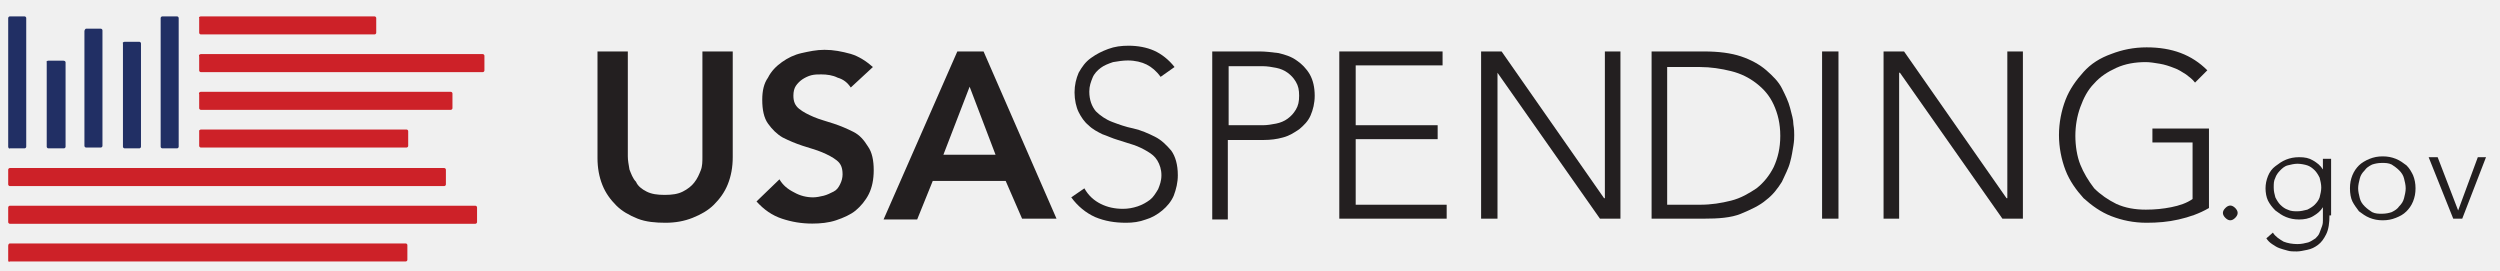
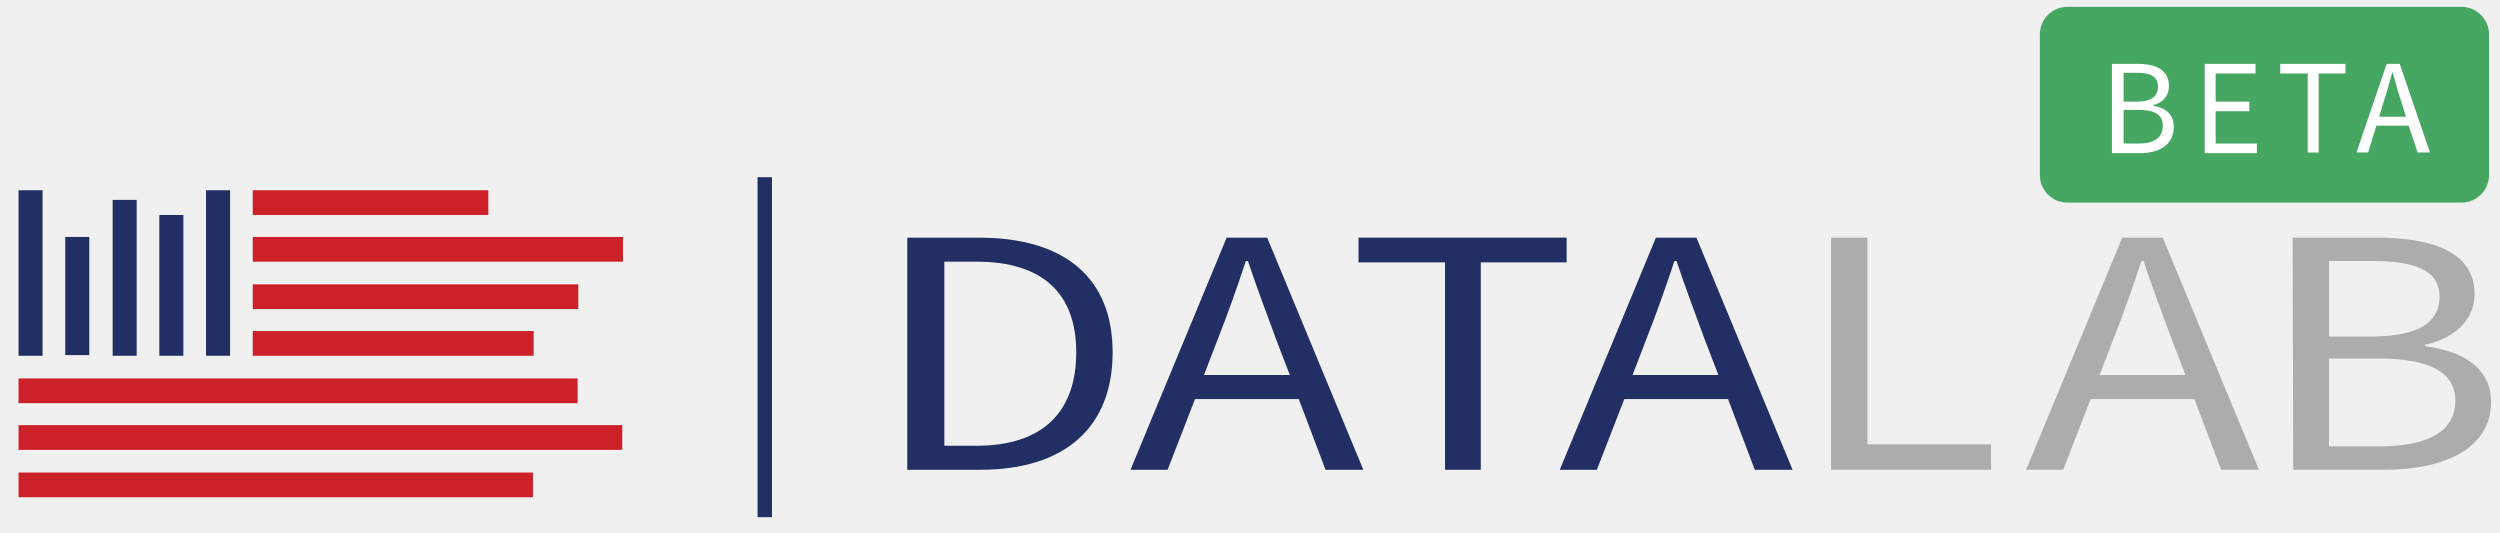
- <svg xmlns="http://www.w3.org/2000/svg" version="1.1" id="Layer_1" x="0px" y="0px" viewBox="0 0 305 33" style="enable-background:new 0 0 305 33;" xml:space="preserve">
+ <svg xmlns="http://www.w3.org/2000/svg" version="1.1" id="Layer_1" x="0px" y="0px" viewBox="0 0 364 77.5" style="enable-background:new 0 0 364 77.5;" xml:space="preserve">
  <style type="text/css">
	.st0{fill:#212F64;}
- 	.st1{fill:#CD2128;}
- 	.st2{fill:#231F20;}
+ 	.st1{fill:#ACACAC;}
+ 	.st2{fill:#46A762;}
+ 	.st3{fill:none;}
+ 	.st4{enable-background:new    ;}
+ 	.st5{fill:#FFFFFF;}
+ 	.st6{fill:#CC2128;}
</style>
-   <g id="Page-1">
-     <g id="USAspending-Logo">
-       <g id="logo.svg-copy" transform="translate(1, 2)">
-         <g id="Group">
-           <path id="Rectangle-23" class="st0" d="M0.2,0h1.8c0.1,0,0.2,0.1,0.2,0.2v15.7c0,0.1-0.1,0.2-0.2,0.2H0.2C0.1,16.2,0,16,0,15.9      V0.2C0,0.1,0.1,0,0.2,0z" />
-           <path id="Rectangle-23_1_" class="st0" d="M4.9,5.4h1.8C6.9,5.4,7,5.5,7,5.6v10.3c0,0.1-0.1,0.2-0.2,0.2H4.9      c-0.1,0-0.2-0.1-0.2-0.2V5.6C4.6,5.5,4.8,5.4,4.9,5.4z" />
-           <path id="Rectangle-23_2_" class="st0" d="M9.5,1.5h1.8c0.1,0,0.2,0.1,0.2,0.2v14.1c0,0.1-0.1,0.2-0.2,0.2H9.5      c-0.1,0-0.2-0.1-0.2-0.2V1.8C9.3,1.7,9.4,1.5,9.5,1.5z" />
-           <path id="Rectangle-23_3_" class="st0" d="M14.2,3.1H16c0.1,0,0.2,0.1,0.2,0.2v12.6c0,0.1-0.1,0.2-0.2,0.2h-1.8      c-0.1,0-0.2-0.1-0.2-0.2V3.3C13.9,3.2,14.1,3.1,14.2,3.1z" />
-           <path id="Rectangle-23_4_" class="st0" d="M18.8,0h1.8c0.1,0,0.2,0.1,0.2,0.2v15.7c0,0.1-0.1,0.2-0.2,0.2h-1.8      c-0.1,0-0.2-0.1-0.2-0.2V0.2C18.6,0.1,18.7,0,18.8,0z" />
-           <path id="Rectangle-23_5_" class="st1" d="M23.5,0h21.2c0.1,0,0.2,0.1,0.2,0.2v1.8c0,0.1-0.1,0.2-0.2,0.2H23.5      c-0.1,0-0.2-0.1-0.2-0.2V0.2C23.2,0.1,23.4,0,23.5,0z" />
-           <path id="Rectangle-23_6_" class="st1" d="M23.5,4.6h34.4c0.1,0,0.2,0.1,0.2,0.2v1.8c0,0.1-0.1,0.2-0.2,0.2H23.5      c-0.1,0-0.2-0.1-0.2-0.2V4.9C23.2,4.7,23.4,4.6,23.5,4.6z" />
-           <path id="Rectangle-23_7_" class="st1" d="M23.5,9.2H54c0.1,0,0.2,0.1,0.2,0.2v1.8c0,0.1-0.1,0.2-0.2,0.2H23.5      c-0.1,0-0.2-0.1-0.2-0.2V9.5C23.2,9.3,23.4,9.2,23.5,9.2z" />
-           <path id="Rectangle-23_8_" class="st1" d="M23.5,13.8h25.1c0.1,0,0.2,0.1,0.2,0.2v1.8c0,0.1-0.1,0.2-0.2,0.2H23.5      c-0.1,0-0.2-0.1-0.2-0.2v-1.8C23.2,14,23.4,13.8,23.5,13.8z" />
-           <path id="Rectangle-23_9_" class="st1" d="M0.2,18.5h53c0.1,0,0.2,0.1,0.2,0.2v1.8c0,0.1-0.1,0.2-0.2,0.2h-53      c-0.1,0-0.2-0.1-0.2-0.2v-1.8C0,18.6,0.1,18.5,0.2,18.5z" />
-           <path id="Rectangle-23_10_" class="st1" d="M0.2,23.1h56.8c0.1,0,0.2,0.1,0.2,0.2v1.8c0,0.1-0.1,0.2-0.2,0.2H0.2      c-0.1,0-0.2-0.1-0.2-0.2v-1.8C0,23.2,0.1,23.1,0.2,23.1z" />
-           <path id="Rectangle-23_11_" class="st1" d="M0.2,27.7h48.3c0.1,0,0.2,0.1,0.2,0.2v1.8c0,0.1-0.1,0.2-0.2,0.2H0.2      C0.1,30,0,29.9,0,29.8v-1.8C0,27.8,0.1,27.7,0.2,27.7z" />
-         </g>
-         <g id="Group-2" transform="translate(71.29412, 3.076923)">
-           <path id="U-Copy" class="st2" d="M17.1,14.1c0,1.2-0.2,2.3-0.6,3.3s-1,1.8-1.7,2.5c-0.7,0.7-1.6,1.2-2.6,1.6      c-1,0.4-2.1,0.6-3.3,0.6S6.5,22,5.5,21.6c-1-0.4-1.9-0.9-2.6-1.6c-0.7-0.7-1.3-1.5-1.7-2.5s-0.6-2.1-0.6-3.3V1.2h3.7V14      c0,0.5,0.1,1,0.2,1.6c0.2,0.5,0.4,1.1,0.8,1.5C5.5,17.6,6,18,6.6,18.3c0.6,0.3,1.3,0.4,2.2,0.4c0.9,0,1.6-0.1,2.2-0.4      c0.6-0.3,1.1-0.7,1.4-1.1c0.4-0.5,0.6-1,0.8-1.5c0.2-0.5,0.2-1.1,0.2-1.6V1.2h3.7V14.1z" />
-           <path id="S-Copy" class="st2" d="M31.5,5.6c-0.4-0.6-0.9-1-1.6-1.2c-0.6-0.3-1.3-0.4-2-0.4c-0.4,0-0.8,0-1.2,0.1      c-0.4,0.1-0.8,0.3-1.1,0.5c-0.3,0.2-0.6,0.5-0.8,0.8c-0.2,0.3-0.3,0.7-0.3,1.2c0,0.7,0.2,1.2,0.7,1.6c0.5,0.4,1.1,0.7,1.8,1      c0.7,0.3,1.5,0.5,2.4,0.8c0.9,0.3,1.6,0.6,2.4,1s1.3,1,1.8,1.8c0.5,0.7,0.7,1.7,0.7,2.9c0,1.1-0.2,2.1-0.6,2.9s-1,1.5-1.6,2      s-1.5,0.9-2.4,1.2c-0.9,0.3-1.9,0.4-2.9,0.4c-1.3,0-2.5-0.2-3.7-0.6c-1.2-0.4-2.2-1.1-3.1-2.1l2.8-2.7c0.4,0.7,1,1.2,1.8,1.6      c0.7,0.4,1.5,0.6,2.3,0.6c0.4,0,0.9-0.1,1.3-0.2c0.4-0.1,0.8-0.3,1.2-0.5s0.6-0.5,0.8-0.9s0.3-0.8,0.3-1.2      c0-0.8-0.2-1.3-0.7-1.7s-1.1-0.7-1.8-1s-1.5-0.5-2.4-0.8c-0.9-0.3-1.6-0.6-2.4-1c-0.7-0.4-1.3-1-1.8-1.7s-0.7-1.7-0.7-2.9      c0-1.1,0.2-2,0.7-2.7c0.4-0.8,1-1.4,1.7-1.9c0.7-0.5,1.5-0.9,2.4-1.1s1.8-0.4,2.8-0.4c1.1,0,2.1,0.2,3.2,0.5      c1,0.3,1.9,0.9,2.7,1.6L31.5,5.6z" />
-           <path id="A-Copy" class="st2" d="M44.5,1.2h3.2l8.9,20.4h-4.2L50.4,17h-8.9l-1.9,4.7h-4.1L44.5,1.2z M49.2,13.9L46,5.5l-3.2,8.3      H49.2z" />
-           <path id="S-Copy-2" class="st2" d="M60,17.9c0.5,0.9,1.2,1.5,2,1.9s1.7,0.6,2.7,0.6c0.6,0,1.2-0.1,1.8-0.3      c0.6-0.2,1.1-0.5,1.5-0.8c0.4-0.3,0.7-0.8,1-1.3c0.2-0.5,0.4-1,0.4-1.7c0-0.7-0.2-1.3-0.5-1.8c-0.3-0.5-0.7-0.8-1.2-1.1      c-0.5-0.3-1.1-0.6-1.7-0.8s-1.3-0.4-1.9-0.6c-0.7-0.2-1.3-0.5-1.9-0.7c-0.6-0.3-1.2-0.6-1.7-1.1c-0.5-0.4-0.9-1-1.2-1.6      s-0.5-1.5-0.5-2.4c0-0.9,0.2-1.7,0.5-2.4c0.4-0.7,0.8-1.3,1.5-1.8s1.3-0.8,2.1-1.1s1.6-0.4,2.5-0.4c1.1,0,2.2,0.2,3.1,0.6      s1.8,1.1,2.5,2l-1.7,1.2c-0.5-0.7-1.1-1.2-1.7-1.5c-0.6-0.3-1.4-0.5-2.3-0.5c-0.6,0-1.2,0.1-1.8,0.2c-0.6,0.2-1.1,0.4-1.5,0.7      s-0.8,0.7-1,1.2s-0.4,1-0.4,1.7c0,1,0.3,1.8,0.8,2.4c0.5,0.5,1.2,1,2,1.3s1.6,0.6,2.6,0.8c0.9,0.2,1.8,0.6,2.6,1      c0.8,0.4,1.4,1,2,1.7c0.5,0.7,0.8,1.7,0.8,3c0,0.9-0.2,1.7-0.5,2.5c-0.3,0.7-0.8,1.3-1.4,1.8c-0.6,0.5-1.3,0.9-2,1.1      c-0.8,0.3-1.6,0.4-2.4,0.4c-1.4,0-2.6-0.2-3.8-0.7c-1.1-0.5-2.1-1.3-2.9-2.4L60,17.9z" />
-           <path id="P-Copy" class="st2" d="M75.5,1.2h5.9c0.7,0,1.5,0.1,2.3,0.2c0.8,0.2,1.5,0.4,2.2,0.9c0.6,0.4,1.2,1,1.6,1.7      c0.4,0.7,0.6,1.6,0.6,2.6c0,0.9-0.2,1.7-0.5,2.4s-0.8,1.2-1.4,1.7c-0.6,0.4-1.2,0.8-2,1c-0.7,0.2-1.5,0.3-2.3,0.3h-4.4v9.7h-1.9      V1.2z M77.4,10.2h4.4c0.5,0,1.1-0.1,1.6-0.2s1-0.3,1.4-0.6c0.4-0.3,0.7-0.6,1-1.1c0.3-0.5,0.4-1,0.4-1.7c0-0.7-0.1-1.2-0.4-1.7      c-0.3-0.5-0.6-0.8-1-1.1c-0.4-0.3-0.9-0.5-1.4-0.6s-1.1-0.2-1.6-0.2h-4.2V10.2z" />
-           <polygon id="E-Copy" class="st2" points="91.1,1.2 103.7,1.2 103.7,2.9 93.1,2.9 93.1,10.2 103.1,10.2 103.1,11.9 93.1,11.9       93.1,19.9 104.2,19.9 104.2,21.6 91.1,21.6     " />
-           <polygon id="N-Copy" class="st2" points="108.4,1.2 110.9,1.2 123.4,19.1 123.5,19.1 123.5,1.2 125.4,1.2 125.4,21.6       122.9,21.6 110.4,3.8 110.4,3.8 110.4,21.6 108.4,21.6     " />
-           <path id="D-Copy" class="st2" d="M129.2,1.2h6.4c1.8,0,3.3,0.2,4.5,0.6s2.3,1,3.1,1.7c0.8,0.7,1.5,1.4,1.9,2.2s0.8,1.6,1,2.4      s0.4,1.4,0.4,2c0.1,0.6,0.1,1,0.1,1.3c0,0.3,0,0.7-0.1,1.3c-0.1,0.6-0.2,1.3-0.4,2c-0.2,0.8-0.6,1.5-1,2.4      c-0.5,0.8-1.1,1.6-1.9,2.2c-0.8,0.7-1.9,1.2-3.1,1.7s-2.8,0.6-4.5,0.6h-6.4V1.2z M131.1,19.9h4c1.4,0,2.6-0.2,3.8-0.5      s2.2-0.9,3.1-1.5c0.9-0.7,1.6-1.6,2.1-2.6c0.5-1.1,0.8-2.3,0.8-3.8s-0.3-2.7-0.8-3.8c-0.5-1.1-1.2-1.9-2.1-2.6s-1.9-1.2-3.1-1.5      s-2.5-0.5-3.8-0.5h-4V19.9z" />
-           <polygon id="I-Copy" class="st2" points="150,1.2 152,1.2 152,21.6 150,21.6     " />
-           <polygon id="N-Copy-2" class="st2" points="157.5,1.2 160,1.2 172.5,19.1 172.6,19.1 172.6,1.2 174.5,1.2 174.5,21.6 172,21.6       159.5,3.8 159.4,3.8 159.4,21.6 157.5,21.6     " />
-           <path id="G-Copy" class="st2" d="M197.2,20.3c-1.2,0.7-2.4,1.1-3.7,1.4c-1.3,0.3-2.6,0.4-3.9,0.4c-1.6,0-3-0.3-4.3-0.8      c-1.3-0.5-2.4-1.3-3.4-2.2c-0.9-1-1.7-2.1-2.2-3.4c-0.5-1.3-0.8-2.8-0.8-4.3s0.3-3,0.8-4.3c0.5-1.3,1.3-2.4,2.2-3.4      c0.9-1,2-1.7,3.4-2.2c1.3-0.5,2.7-0.8,4.3-0.8c3.1,0,5.5,0.9,7.4,2.8L195.5,5c-0.3-0.4-0.7-0.7-1.1-1c-0.5-0.3-0.9-0.6-1.5-0.8      c-0.5-0.2-1.1-0.4-1.7-0.5c-0.6-0.1-1.2-0.2-1.7-0.2c-1.3,0-2.5,0.2-3.6,0.7s-2,1.1-2.7,1.9c-0.8,0.8-1.3,1.8-1.7,2.9      s-0.6,2.3-0.6,3.5s0.2,2.5,0.6,3.5s1,2,1.7,2.9c0.8,0.8,1.7,1.4,2.7,1.9c1.1,0.5,2.3,0.7,3.6,0.7c1.1,0,2.1-0.1,3.1-0.3      c1-0.2,1.9-0.5,2.6-1v-6.9h-4.9v-1.7h6.9V20.3z" />
-           <path id="_x2E_-copy" class="st2" d="M198.9,20.9c0-0.2,0.1-0.4,0.3-0.6c0.2-0.2,0.4-0.3,0.6-0.3s0.4,0.1,0.6,0.3      c0.2,0.2,0.3,0.4,0.3,0.6c0,0.2-0.1,0.4-0.3,0.6c-0.2,0.2-0.4,0.3-0.6,0.3s-0.4-0.1-0.6-0.3C199,21.3,198.9,21.1,198.9,20.9z" />
-           <path id="g-copy" class="st2" d="M211.9,21.2c0,0.9-0.1,1.7-0.4,2.3s-0.6,1-1,1.3s-0.8,0.5-1.3,0.6c-0.5,0.1-0.9,0.2-1.3,0.2      s-0.8,0-1.1-0.1c-0.4-0.1-0.7-0.2-1-0.3c-0.3-0.1-0.6-0.3-0.9-0.5c-0.3-0.2-0.5-0.4-0.7-0.7l0.8-0.7c0.3,0.5,0.8,0.8,1.3,1.1      c0.5,0.2,1.1,0.3,1.7,0.3c0.5,0,0.9-0.1,1.3-0.2c0.3-0.1,0.6-0.3,0.9-0.5c0.2-0.2,0.4-0.4,0.5-0.7c0.1-0.3,0.2-0.5,0.3-0.8      c0.1-0.3,0.1-0.5,0.1-0.7c0-0.2,0-0.4,0-0.6v-1h0c-0.3,0.5-0.7,0.8-1.2,1.1c-0.5,0.3-1.1,0.4-1.7,0.4c-0.6,0-1.1-0.1-1.6-0.3      s-0.9-0.5-1.3-0.8c-0.4-0.4-0.7-0.8-0.9-1.2s-0.3-1-0.3-1.5s0.1-1,0.3-1.5c0.2-0.5,0.5-0.9,0.9-1.2c0.4-0.3,0.8-0.6,1.3-0.8      c0.5-0.2,1-0.3,1.6-0.3c0.7,0,1.2,0.1,1.7,0.4c0.5,0.3,0.9,0.6,1.2,1.1h0v-1.3h1V21.2z M210.9,17.8c0-0.4-0.1-0.8-0.2-1.2      c-0.2-0.4-0.4-0.7-0.6-0.9c-0.3-0.3-0.6-0.5-0.9-0.6s-0.8-0.2-1.2-0.2c-0.4,0-0.8,0.1-1.2,0.2s-0.7,0.4-0.9,0.6      c-0.3,0.3-0.5,0.6-0.6,0.9c-0.2,0.4-0.2,0.7-0.2,1.2s0.1,0.8,0.2,1.2c0.2,0.4,0.4,0.7,0.6,0.9c0.3,0.3,0.6,0.5,0.9,0.6      c0.4,0.2,0.8,0.2,1.2,0.2c0.4,0,0.8-0.1,1.2-0.2c0.4-0.2,0.7-0.4,0.9-0.6c0.3-0.3,0.5-0.6,0.6-0.9      C210.8,18.6,210.9,18.2,210.9,17.8z" />
-           <path id="o-copy" class="st2" d="M214.4,17.9c0-0.6,0.1-1.1,0.3-1.6s0.5-0.9,0.8-1.2s0.8-0.6,1.3-0.8c0.5-0.2,1-0.3,1.6-0.3      s1.1,0.1,1.6,0.3c0.5,0.2,0.9,0.5,1.3,0.8c0.4,0.4,0.6,0.8,0.8,1.2c0.2,0.5,0.3,1,0.3,1.6s-0.1,1.1-0.3,1.6      c-0.2,0.5-0.5,0.9-0.8,1.2c-0.4,0.4-0.8,0.6-1.3,0.8c-0.5,0.2-1,0.3-1.6,0.3s-1.1-0.1-1.6-0.3c-0.5-0.2-0.9-0.5-1.3-0.8      c-0.3-0.4-0.6-0.8-0.8-1.2S214.4,18.5,214.4,17.9z M215.4,17.9c0,0.4,0.1,0.8,0.2,1.2c0.1,0.4,0.3,0.7,0.6,1      c0.3,0.3,0.6,0.5,0.9,0.7c0.4,0.2,0.8,0.2,1.2,0.2c0.5,0,0.9-0.1,1.2-0.2c0.4-0.2,0.7-0.4,0.9-0.7c0.3-0.3,0.5-0.6,0.6-1      c0.1-0.4,0.2-0.8,0.2-1.2s-0.1-0.8-0.2-1.2c-0.1-0.4-0.3-0.7-0.6-1c-0.3-0.3-0.6-0.5-0.9-0.7c-0.4-0.2-0.8-0.2-1.2-0.2      c-0.5,0-0.9,0.1-1.2,0.2c-0.4,0.2-0.7,0.4-0.9,0.7c-0.3,0.3-0.5,0.6-0.6,1C215.5,17.1,215.4,17.5,215.4,17.9z" />
-           <polygon id="v-copy" class="st2" points="224,14.1 225.1,14.1 227.6,20.6 230,14.1 231,14.1 228.1,21.6 227,21.6     " />
+   <g>
+     <path class="st0" d="M132.2,34.6h10.3c12.7,0,19.5,6,19.5,16.7c0,10.8-6.8,17.1-19.3,17.1h-10.6V34.6H132.2z M142.2,64.9   c9.7,0,14.5-5,14.5-13.6c0-8.5-4.8-13.2-14.5-13.2h-4.7v26.8H142.2z" />
+     <path class="st0" d="M189.1,58.1H174l-4,10.3h-5.4l14-33.8h5.9l14,33.8H193L189.1,58.1z M187.8,54.6l-2-5.2   c-1.4-3.8-2.8-7.5-4.1-11.4h-0.3c-1.3,3.9-2.6,7.6-4.1,11.4l-2,5.2H187.8z" />
+     <path class="st0" d="M210.3,38.2h-12.5v-3.6h30.3v3.6h-12.5v30.2h-5.2V38.2H210.3z" />
+     <path class="st0" d="M251.6,58.1h-15.1l-4,10.3h-5.4l14-33.8h5.9l14,33.8h-5.5L251.6,58.1z M250.2,54.6l-2-5.2   c-1.4-3.8-2.8-7.5-4.1-11.4h-0.3c-1.3,3.9-2.6,7.6-4.1,11.4l-2,5.2H250.2z" />
+     <path class="st1" d="M266.6,34.6h5.3v30.1h18v3.7h-23.3V34.6z" />
+     <path class="st1" d="M319.5,58.1h-15.1l-4,10.3H295l14-33.8h5.9l14,33.8h-5.5L319.5,58.1z M318.2,54.6l-2-5.2   c-1.4-3.8-2.8-7.5-4.1-11.4h-0.3c-1.3,3.9-2.6,7.6-4.1,11.4l-2,5.2H318.2z" />
+     <path class="st1" d="M333.8,34.6h12.3c8.4,0,14.2,2.3,14.2,8.2c0,3.3-2.3,6.3-7.2,7.4v0.2c6,0.8,9.6,3.5,9.6,8.1   c0,6.6-6.4,9.9-15.6,9.9h-13.2L333.8,34.6L333.8,34.6z M345.2,49c7,0,10-2.1,10-5.8s-3.3-5.2-9.7-5.2h-6.4v11H345.2z M346.3,65   c7.1,0,11.2-2.1,11.2-6.7c0-4.2-4-6.1-11.2-6.1h-7.2V65H346.3z" />
+   </g>
+   <g>
+     <rect x="110.3" y="25.8" class="st0" width="2.1" height="49.5" />
+   </g>
+   <g>
+     <path class="st2" d="M362.4,25.5c0,2.2-1.8,4-4,4h-57.4c-2.2,0-4-1.8-4-4V5c0-2.2,1.8-4,4-4h57.4c2.2,0,4,1.8,4,4V25.5z" />
+   </g>
+   <g>
+     <rect x="305.8" y="8.2" class="st3" width="47.6" height="16.8" />
+   </g>
+   <g class="st4">
+     <path class="st5" d="M307.5,9.3h3.8c2.6,0,4.5,0.9,4.5,3.2c0,1.3-0.7,2.4-2.3,2.8v0.1c1.9,0.3,3,1.3,3,3.1c0,2.5-2,3.8-4.9,3.8   h-4.1V9.3z M311.1,14.8c2.2,0,3.1-0.8,3.1-2.2c0-1.4-1-2-3-2h-2v4.2H311.1z M311.4,20.9c2.2,0,3.5-0.8,3.5-2.6   c0-1.6-1.2-2.3-3.5-2.3h-2.2v4.9H311.4z" />
+     <path class="st5" d="M321,9.3h7.4v1.4h-5.8v4.1h4.9v1.4h-4.9v4.7h6v1.4H321V9.3z" />
+     <path class="st5" d="M335.9,10.7H332V9.3h9.5v1.4h-3.9v11.5h-1.6V10.7z" />
+     <path class="st5" d="M350.7,18.3H346l-1.2,3.9h-1.7l4.4-12.9h1.9l4.4,12.9H352L350.7,18.3z M350.3,17l-0.6-2   c-0.5-1.4-0.9-2.9-1.3-4.4h-0.1c-0.4,1.5-0.8,2.9-1.3,4.4l-0.6,2H350.3z" />
+   </g>
+   <g>
+     <g>
+       <rect x="36.8" y="27.7" class="st6" width="34.3" height="3.6" />
+       <rect x="36.8" y="34.5" class="st6" width="53.9" height="3.6" />
+       <rect x="36.8" y="41.4" class="st6" width="47.4" height="3.6" />
+       <rect x="36.8" y="48.2" class="st6" width="40.9" height="3.6" />
+       <rect x="2.7" y="55.1" class="st6" width="81.4" height="3.6" />
+       <rect x="2.7" y="61.9" class="st6" width="87.9" height="3.6" />
+       <rect x="2.7" y="68.8" class="st6" width="74.9" height="3.6" />
+     </g>
+     <g>
+       <g>
+         <g>
+           <rect x="2.7" y="27.7" class="st0" width="3.5" height="24.1" />
+           <rect x="9.5" y="34.5" class="st0" width="3.5" height="17.2" />
+           <rect x="16.4" y="29.1" class="st0" width="3.5" height="22.7" />
+           <rect x="23.2" y="31.3" class="st0" width="3.5" height="20.5" />
+           <rect x="30" y="27.7" class="st0" width="3.5" height="24.1" />
        </g>
      </g>
    </g>
  </g>
</svg>
